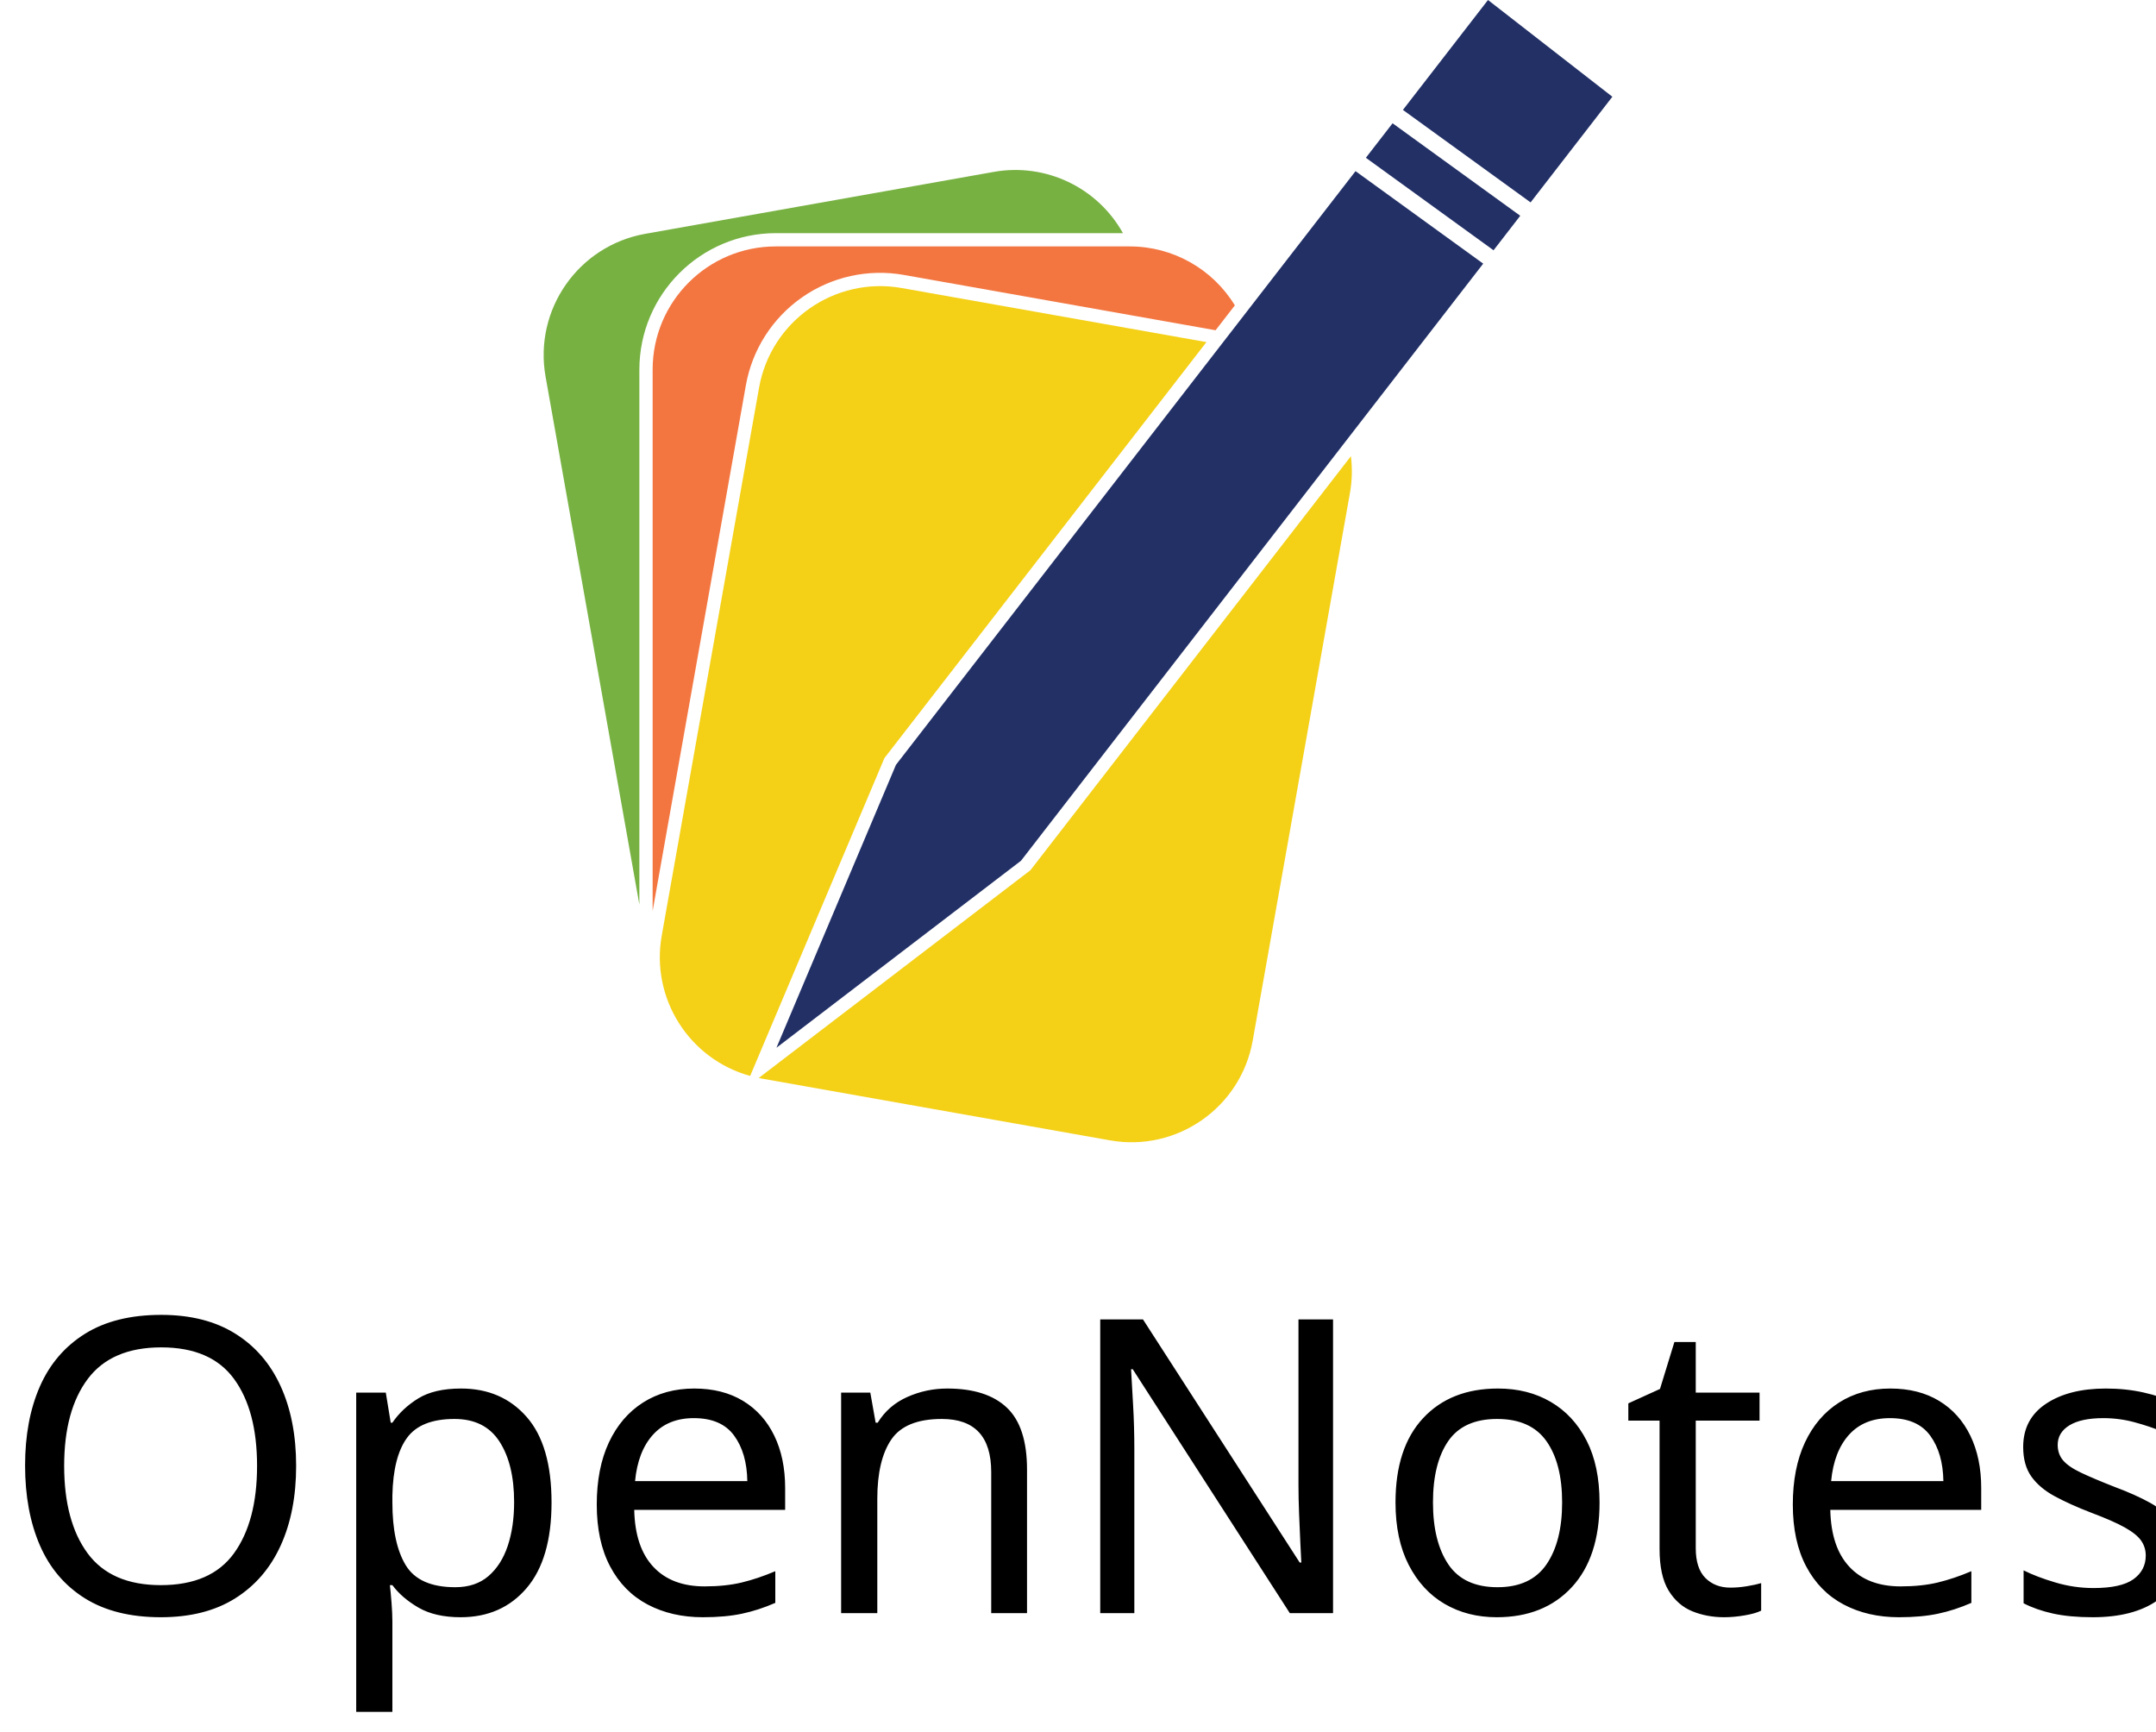
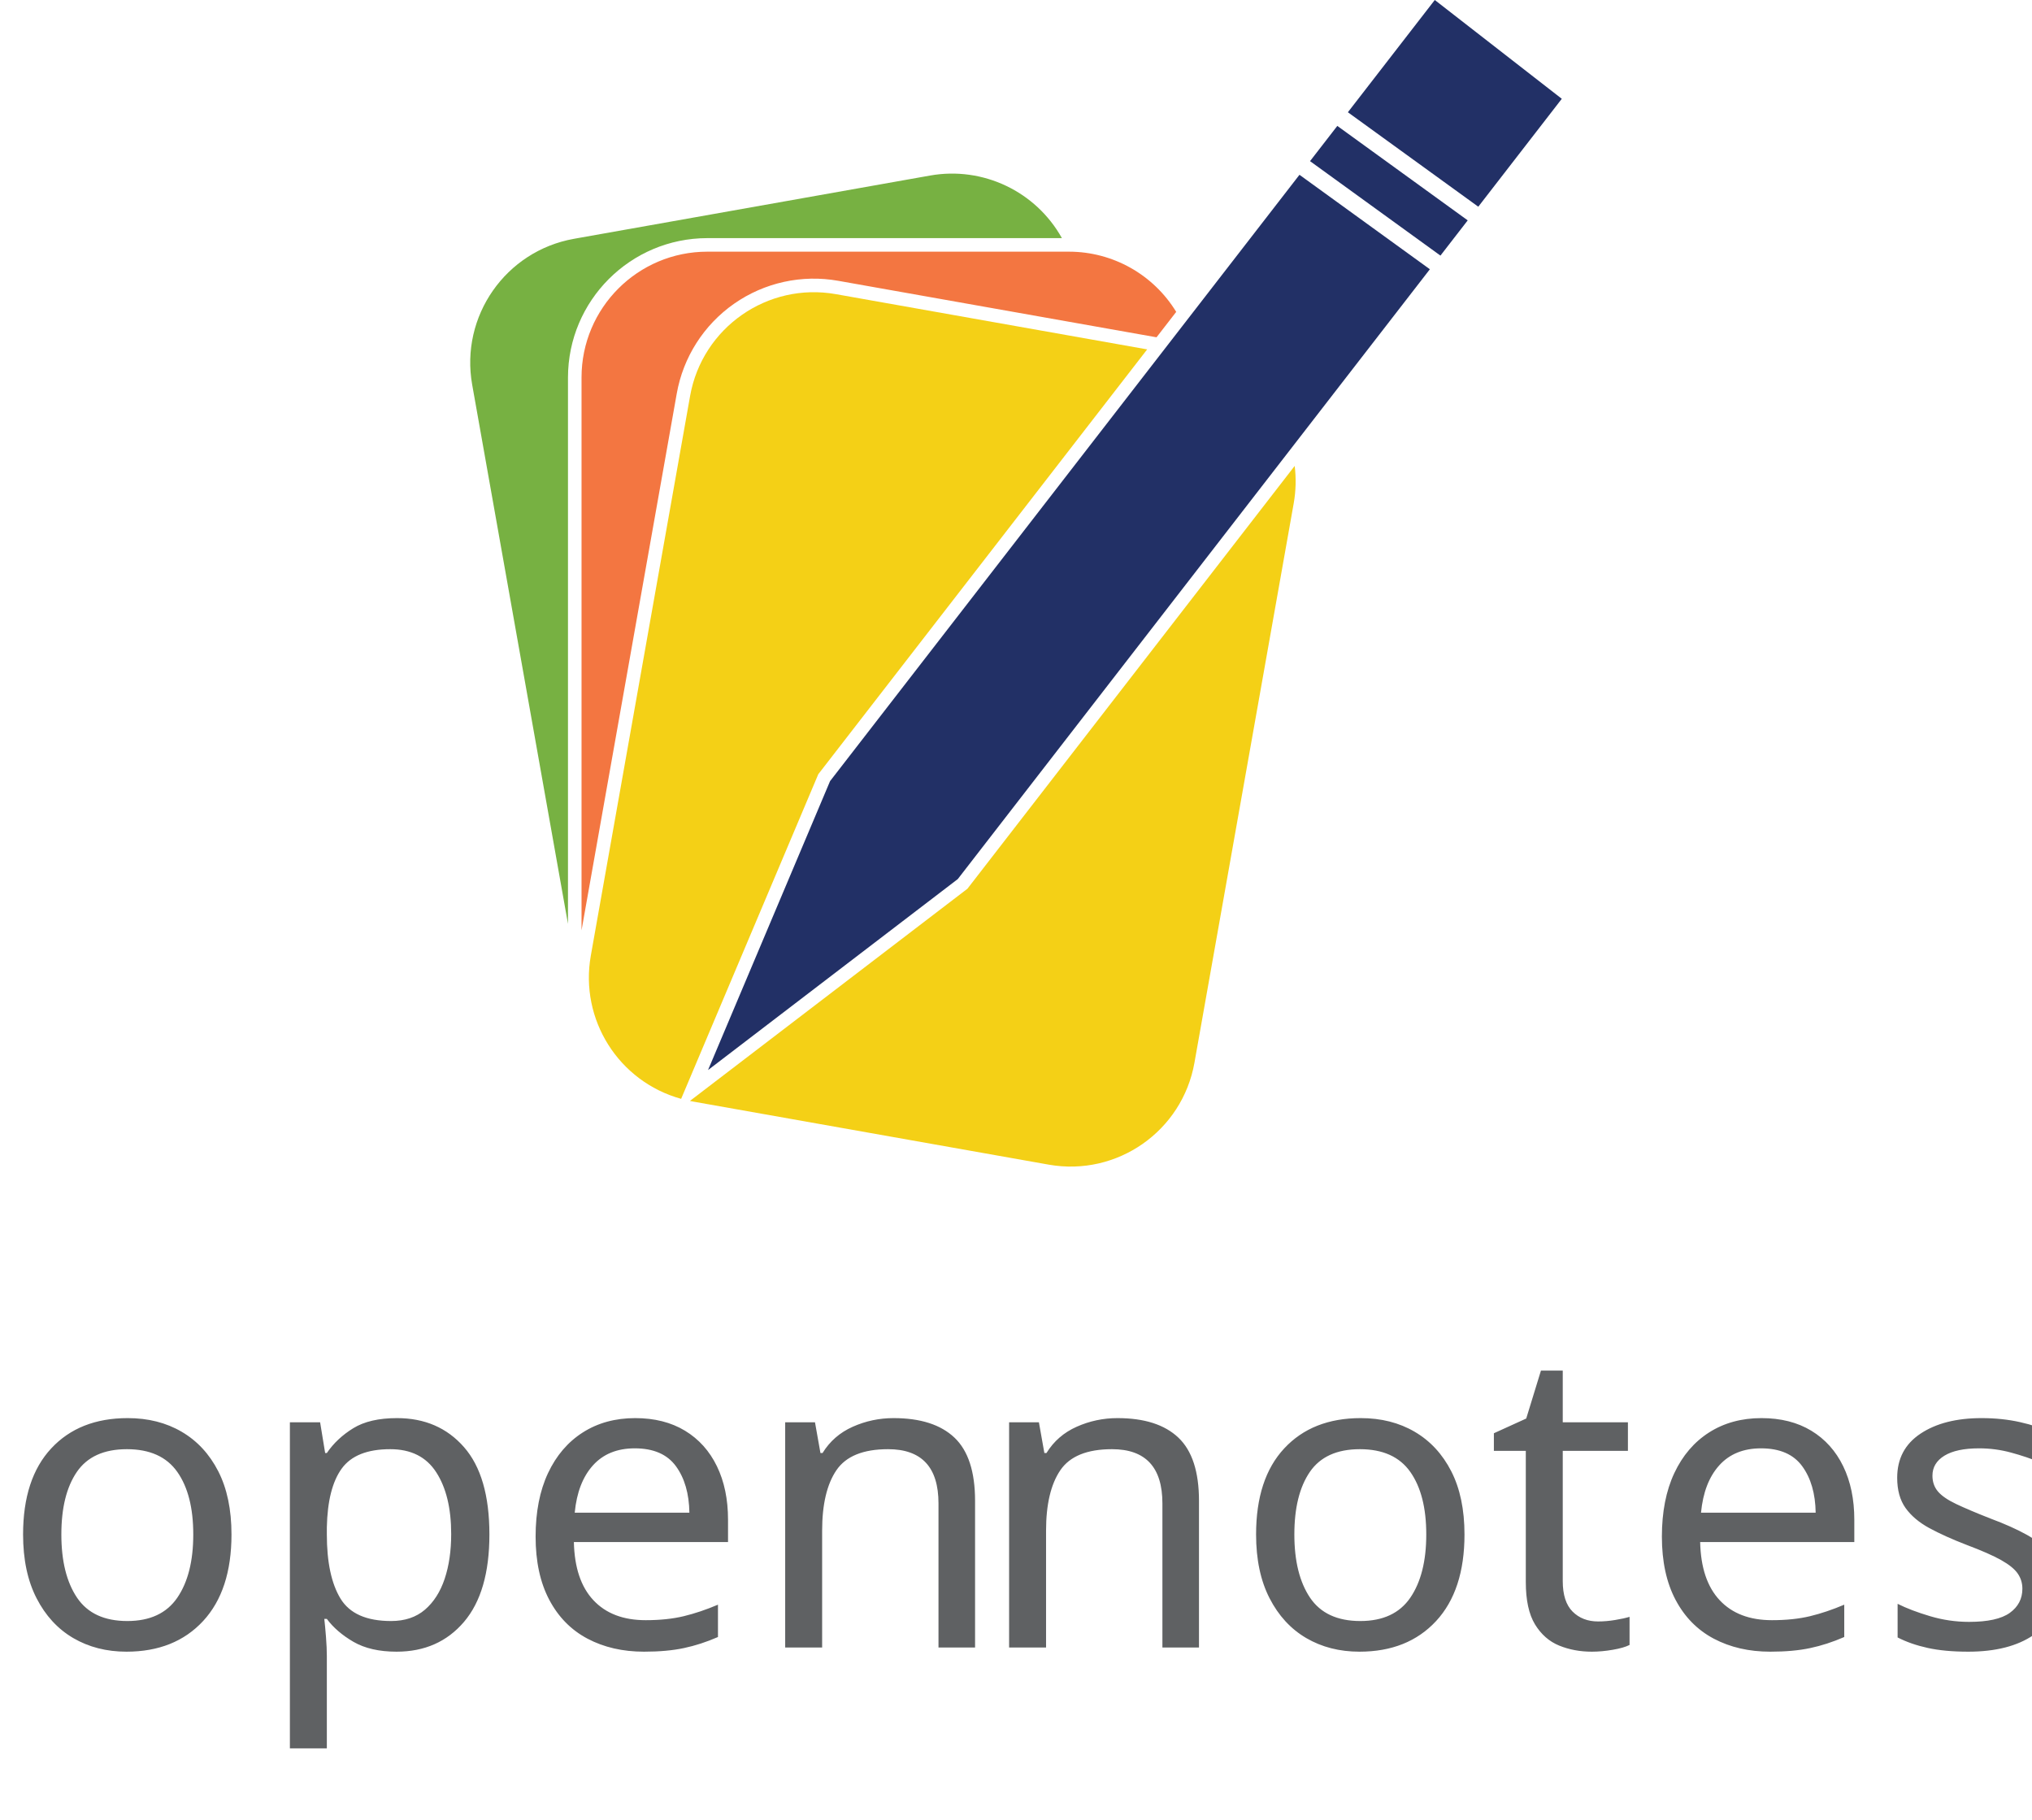
- <svg xmlns="http://www.w3.org/2000/svg" viewBox="0 0 650 521.96">
+ <svg xmlns="http://www.w3.org/2000/svg" viewBox="0 0 599.78 536.96">
  <defs>
-     <style>.cls-1{font-size:124px;font-family:Avenir-Book, Avenir;}.cls-2{fill:#77b142;}.cls-3{fill:#f37641;}.cls-4{fill:#f4d016;}.cls-5{fill:#223066;}</style>
+     <style>.cls-1{font-size:124px;fill:#5f6163;font-family:Avenir-Light, Avenir;font-weight:300;}.cls-2{font-family:Avenir-Medium, Avenir;font-weight:500;}.cls-3{fill:#77b142;}.cls-4{fill:#f37641;}.cls-5{fill:#f4d016;}.cls-6{fill:#223066;}</style>
  </defs>
  <g id="Layer_2" data-name="Layer 2">
    <g id="Layer_1-2" data-name="Layer 1">
      <g id="x4v">
-         <text class="cls-1" transform="translate(0 486.25)">OpenNotes</text>
-         <path class="cls-2" d="M338.55,70.28a37.13,37.13,0,0,0-38.91-18.47L194.54,70.48a37.13,37.13,0,0,0-30.06,43.05l28.28,159.15V111.41a41.17,41.17,0,0,1,41.12-41.13Z" />
-         <path class="cls-3" d="M340.63,74.28H233.88a37.12,37.12,0,0,0-37.12,37.13V274.59l28.1-158.4a41.08,41.08,0,0,1,47.68-33.31l93.94,16.67,5.81-7.5A37.1,37.1,0,0,0,340.63,74.28Z" />
-         <path class="cls-4" d="M363.72,103.12l-91.88-16.3a37.12,37.12,0,0,0-43,30.07L199.5,282.05a37.13,37.13,0,0,0,26.66,42.27l40.48-95.81Z" />
-         <path class="cls-4" d="M310.66,262.31l-81.9,62.62.81.17,105.1,18.64a37.12,37.12,0,0,0,43-30.07L407,148.51a37.23,37.23,0,0,0,.28-11Z" />
-         <polygon class="cls-5" points="486.1 29.16 448.61 0 422.96 33.13 461.45 61.01 486.1 29.16" />
-         <polygon class="cls-5" points="411.79 47.56 450.28 75.44 458.33 65.04 419.84 37.16 411.79 47.56" />
-         <polygon class="cls-5" points="408.67 51.59 270.12 230.54 234.09 315.82 307.82 259.45 447.16 79.47 408.67 51.59" />
+         <text class="cls-1" transform="translate(0 486.25)">open<tspan class="cls-2" x="287.31" y="0">notes</tspan>
+         </text>
+         <path class="cls-3" d="M313.44,70.28a37.13,37.13,0,0,0-38.91-18.47L169.43,70.48a37.13,37.13,0,0,0-30.06,43.05l28.28,159.15V111.41a41.18,41.18,0,0,1,41.13-41.13Z" />
+         <path class="cls-4" d="M315.52,74.28H208.78a37.13,37.13,0,0,0-37.13,37.13V274.59l28.1-158.4a41.08,41.08,0,0,1,47.68-33.31l93.94,16.67,5.81-7.5A37.1,37.1,0,0,0,315.52,74.28Z" />
+         <path class="cls-5" d="M338.61,103.12l-91.87-16.3a37.13,37.13,0,0,0-43.05,30.07l-29.3,165.16a37.13,37.13,0,0,0,26.66,42.27l40.48-95.81Z" />
+         <path class="cls-5" d="M285.55,262.31l-81.9,62.62.81.17,105.1,18.64a37.12,37.12,0,0,0,43-30.07l29.31-165.16a37.23,37.23,0,0,0,.28-11Z" />
+         <polygon class="cls-6" points="460.99 29.16 423.5 0 397.85 33.13 436.34 61.01 460.99 29.16" />
+         <polygon class="cls-6" points="386.68 47.56 425.17 75.44 433.22 65.04 394.73 37.16 386.68 47.56" />
+         <polygon class="cls-6" points="383.56 51.59 245.01 230.54 208.99 315.82 282.71 259.45 422.05 79.47 383.56 51.59" />
      </g>
    </g>
  </g>
</svg>
